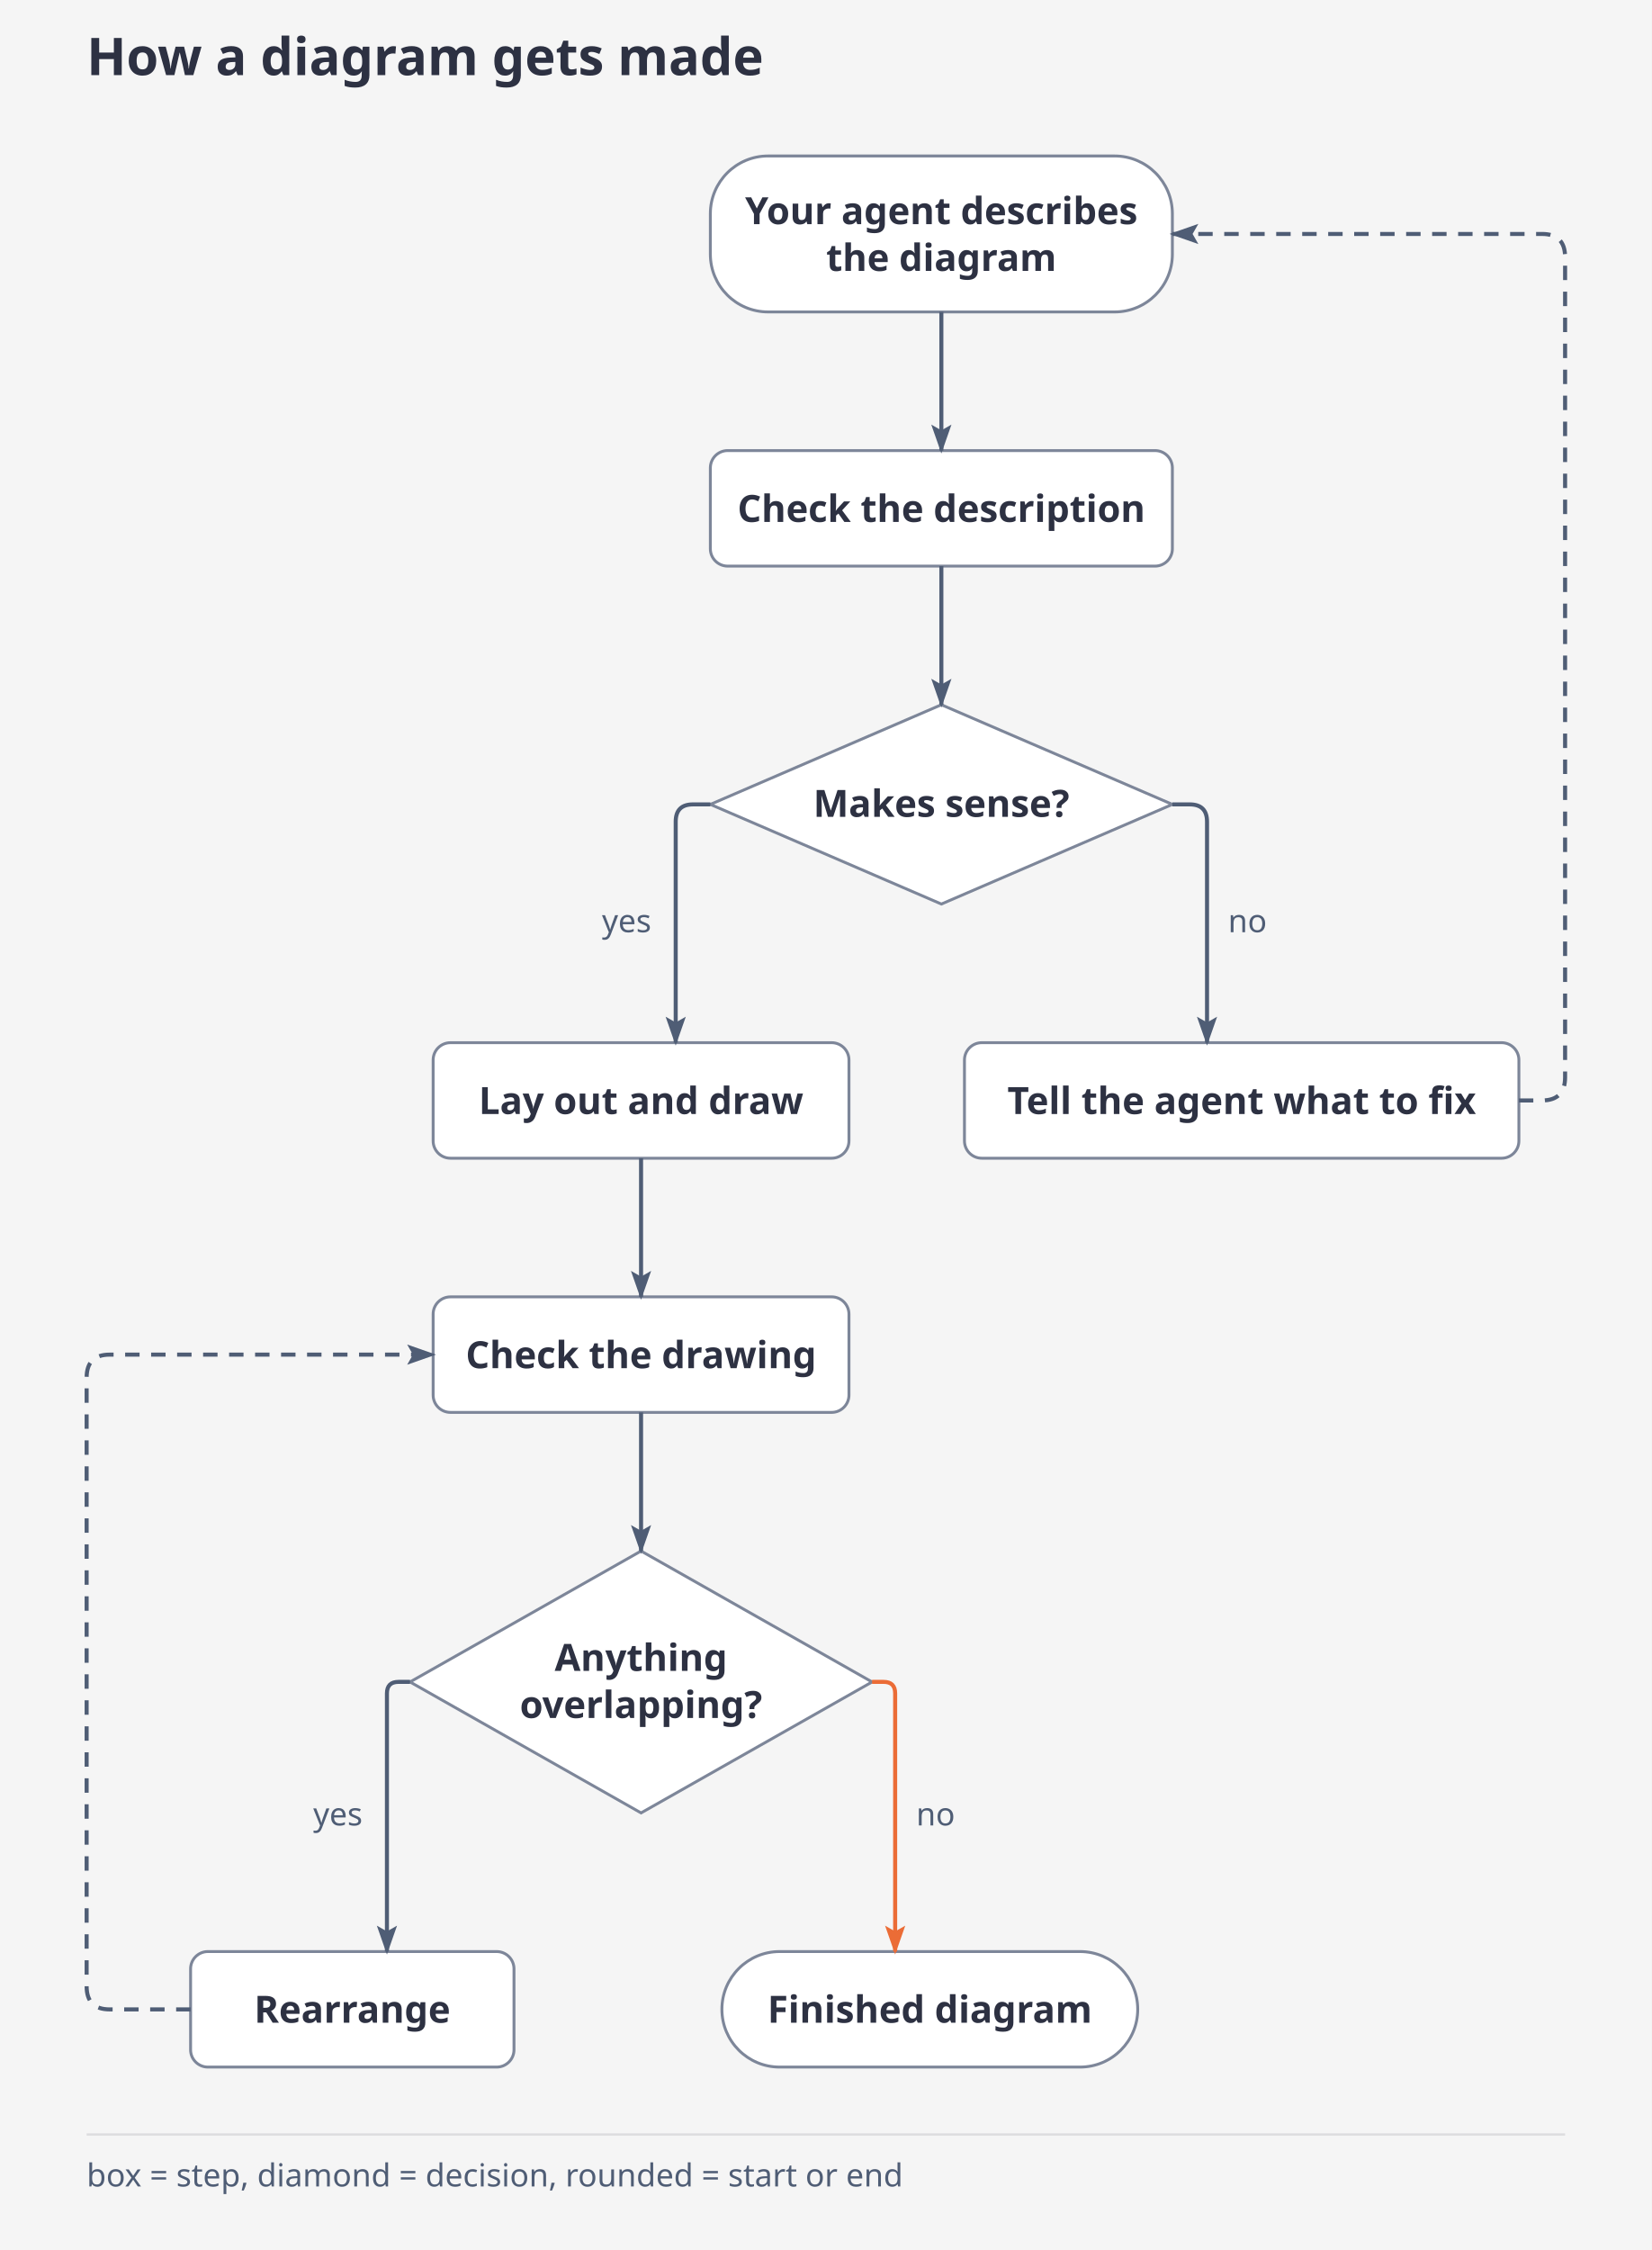
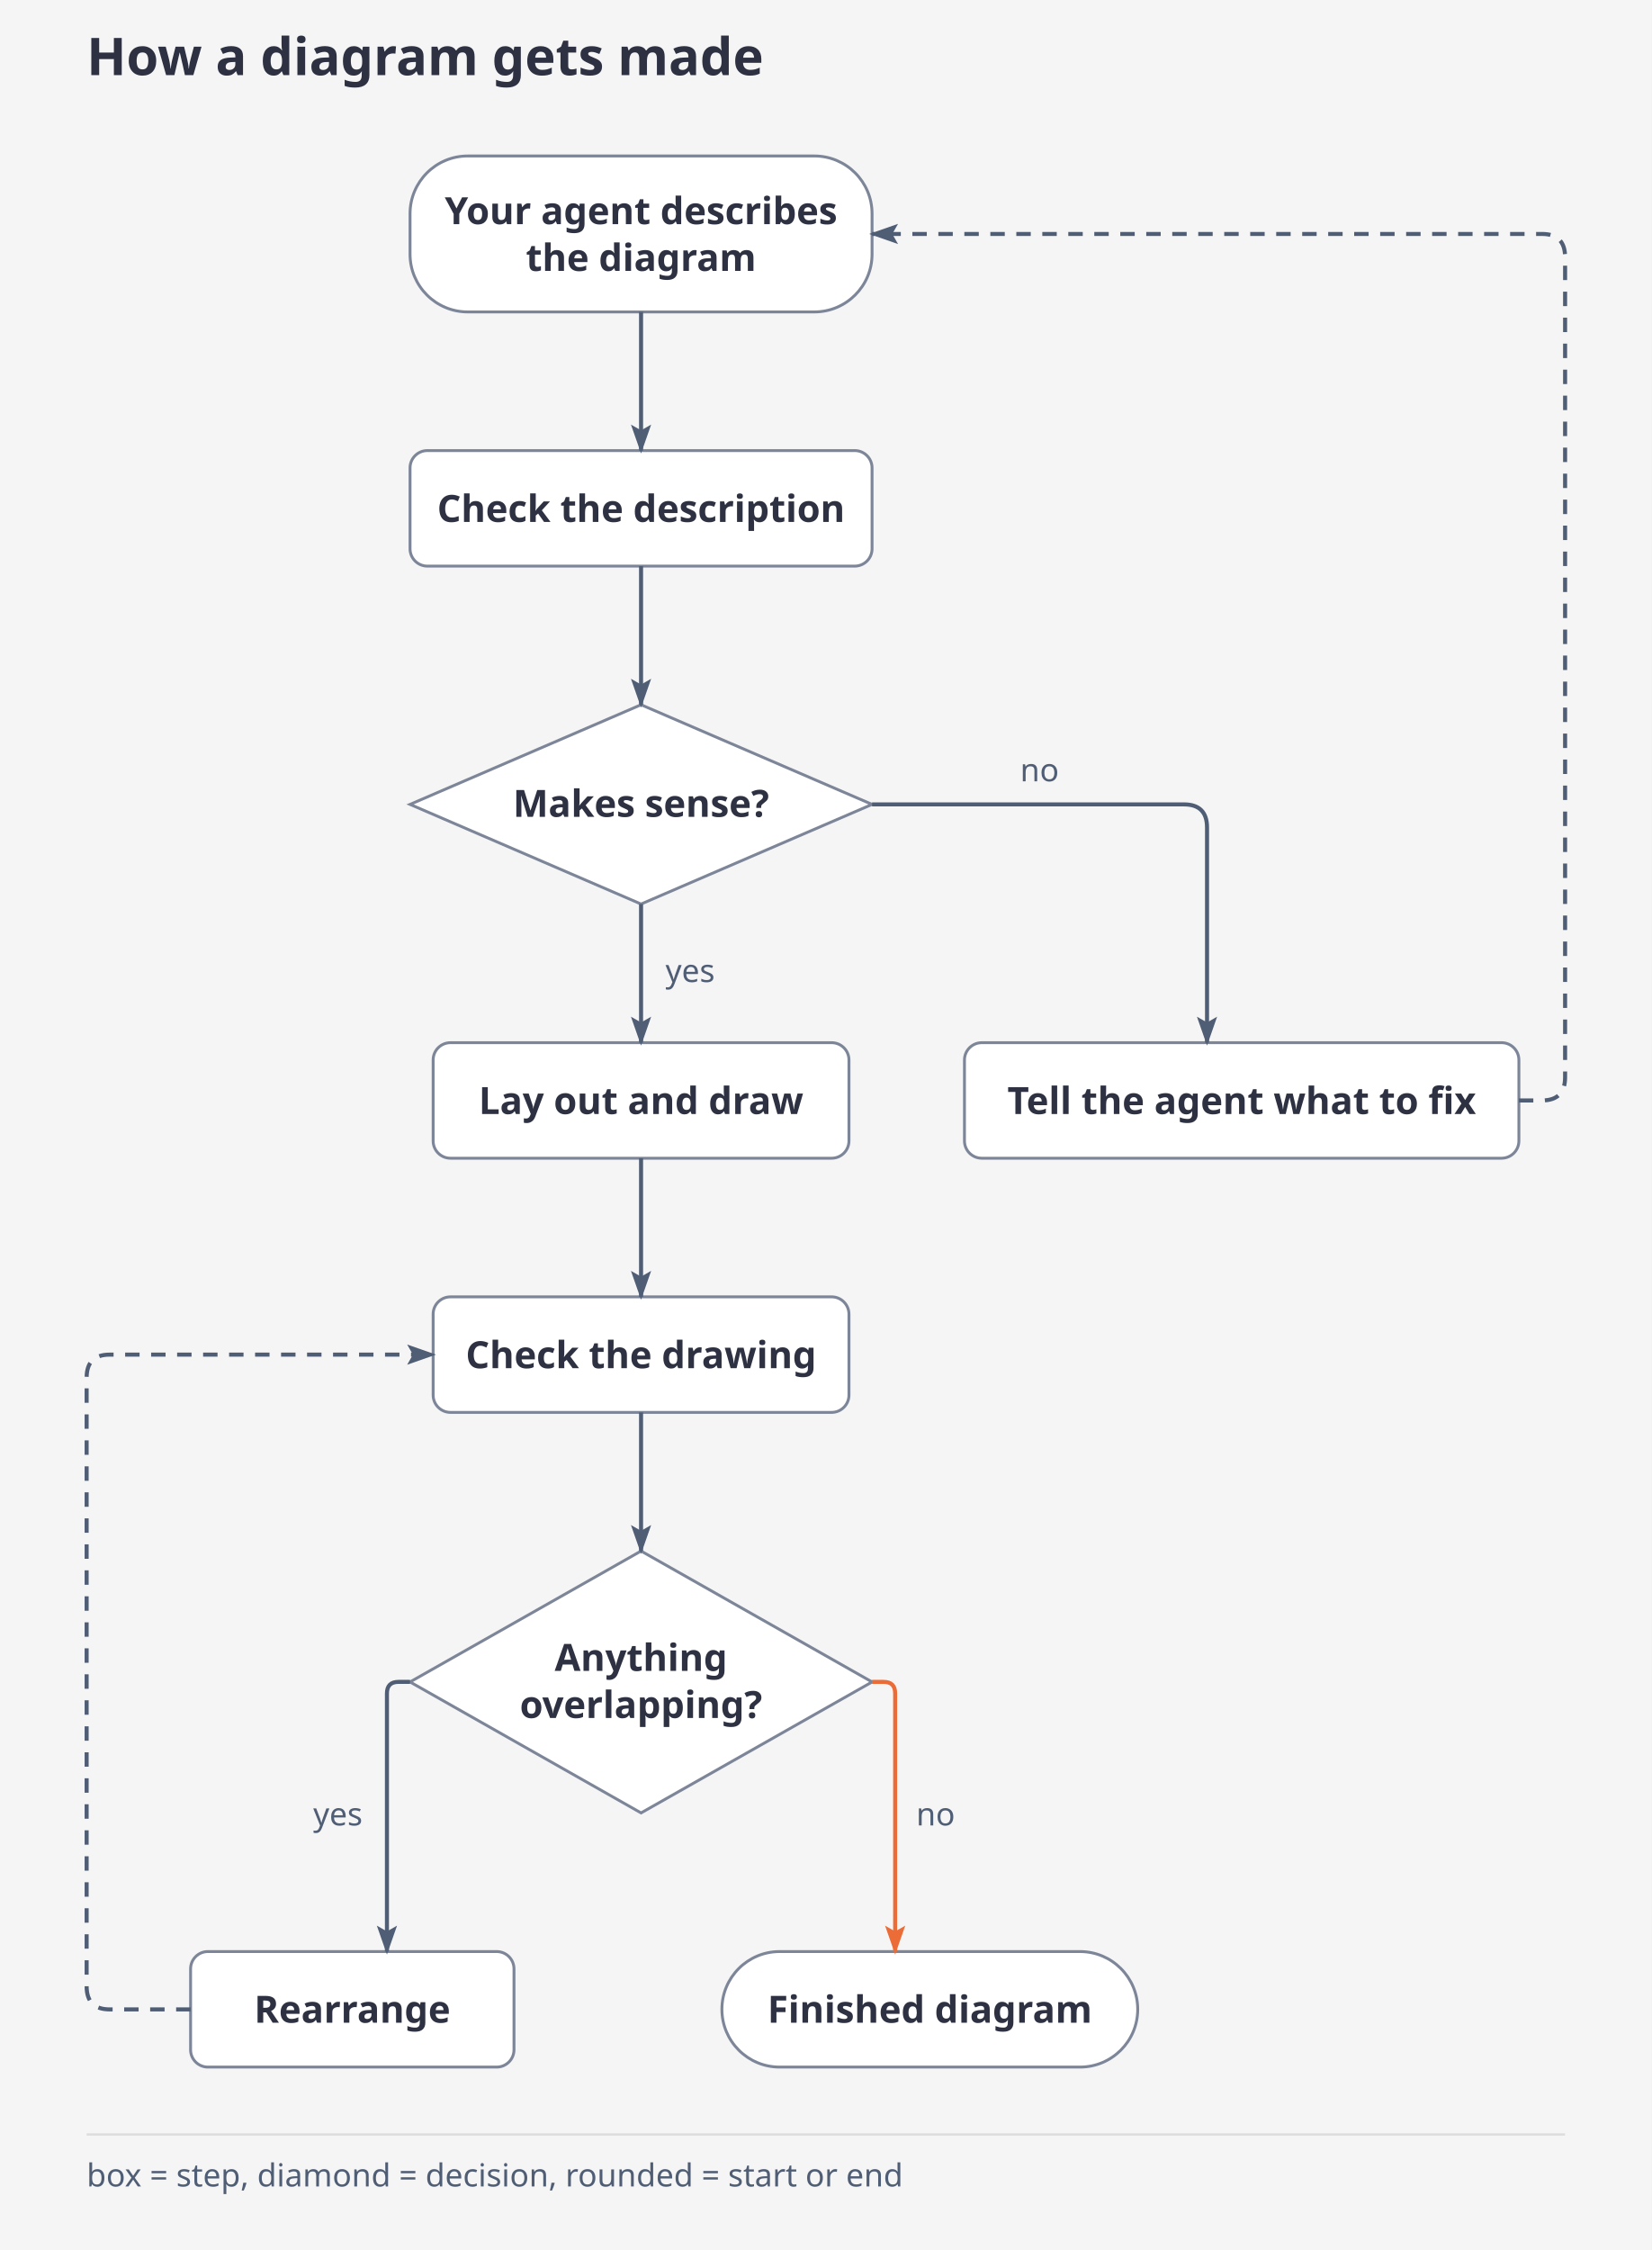
<svg xmlns="http://www.w3.org/2000/svg" role="graphics-document" aria-roledescription="flow diagram" viewBox="0 0 572 779" width="572">
  <rect width="572" height="779" fill="#f5f5f5" aria-hidden="true" />
  <defs>
    <marker id="a" markerWidth="10" markerHeight="7" refX="9" refY="3.5" orient="auto" markerUnits="userSpaceOnUse">
      <polygon points="0 0,10 3.5,0 7,2 3.5" fill="#4f5d75" />
    </marker>
    <marker id="aa" markerWidth="10" markerHeight="7" refX="9" refY="3.5" orient="auto" markerUnits="userSpaceOnUse">
      <polygon points="0 0,10 3.5,0 7,2 3.5" fill="#eb6c36" />
    </marker>
    <marker id="al" markerWidth="10" markerHeight="7" refX="9" refY="3.5" orient="auto" markerUnits="userSpaceOnUse">
      <polygon points="0 0,10 3.5,0 7,2 3.5" fill="#2e5aa8" />
    </marker>
    <marker id="ar" markerWidth="10" markerHeight="7" refX="9" refY="3.5" orient="auto" markerUnits="userSpaceOnUse">
      <polygon points="0 0,10 3.5,0 7,2 3.5" fill="#636c82" />
    </marker>
  </defs>
  <text x="30" y="26" font-size="18" font-weight="600" font-family="system-ui, 'Segoe UI', sans-serif" fill="#2d3142">How a diagram gets made</text>
-   <rect x="246" y="54" width="160" height="54" rx="20" fill="#f5f5f5" aria-hidden="true" />
-   <rect x="246" y="54" width="160" height="54" rx="20" fill="#ffffff" stroke="#7d8699" data-node="A" data-label="Your agent describes the diagram" role="graphics-symbol" aria-roledescription="start or end" aria-label="Your agent describes the diagram" />
-   <text x="326" y="77.6" font-size="13" font-weight="600" font-family="system-ui, 'Segoe UI', sans-serif" fill="#2d3142" text-anchor="middle" aria-hidden="true">Your agent describes</text>
-   <text x="326" y="93.8" font-size="13" font-weight="600" font-family="system-ui, 'Segoe UI', sans-serif" fill="#2d3142" text-anchor="middle" aria-hidden="true">the diagram</text>
-   <rect x="246" y="156" width="160" height="40" rx="6" fill="#f5f5f5" aria-hidden="true" />
-   <rect x="246" y="156" width="160" height="40" rx="6" fill="#ffffff" stroke="#7d8699" data-node="B" data-label="Check the description" role="graphics-symbol" aria-roledescription="box" aria-label="Check the description" />
-   <text x="326" y="180.7" font-size="13" font-weight="600" font-family="system-ui, 'Segoe UI', sans-serif" fill="#2d3142" text-anchor="middle" aria-hidden="true">Check the description</text>
-   <polygon points="326,244 406,278.5 326,313 246,278.5" fill="#f5f5f5" aria-hidden="true" />
-   <polygon points="326,244 406,278.5 326,313 246,278.5" fill="#ffffff" stroke="#7d8699" data-node="C" data-label="Makes sense?" data-cx="326" data-cy="278.5" role="graphics-symbol" aria-roledescription="decision" aria-label="Makes sense?" />
-   <text x="326" y="282.8" font-size="13" font-weight="600" font-family="system-ui, 'Segoe UI', sans-serif" fill="#2d3142" text-anchor="middle" aria-hidden="true">Makes sense?</text>
+   <rect x="142" y="54" width="160" height="54" rx="20" fill="#f5f5f5" aria-hidden="true" />
+   <rect x="142" y="54" width="160" height="54" rx="20" fill="#ffffff" stroke="#7d8699" data-node="A" data-label="Your agent describes the diagram" role="graphics-symbol" aria-roledescription="start or end" aria-label="Your agent describes the diagram" />
+   <text x="222" y="77.6" font-size="13" font-weight="600" font-family="system-ui, 'Segoe UI', sans-serif" fill="#2d3142" text-anchor="middle" aria-hidden="true">Your agent describes</text>
+   <text x="222" y="93.8" font-size="13" font-weight="600" font-family="system-ui, 'Segoe UI', sans-serif" fill="#2d3142" text-anchor="middle" aria-hidden="true">the diagram</text>
+   <rect x="142" y="156" width="160" height="40" rx="6" fill="#f5f5f5" aria-hidden="true" />
+   <rect x="142" y="156" width="160" height="40" rx="6" fill="#ffffff" stroke="#7d8699" data-node="B" data-label="Check the description" role="graphics-symbol" aria-roledescription="box" aria-label="Check the description" />
+   <text x="222" y="180.7" font-size="13" font-weight="600" font-family="system-ui, 'Segoe UI', sans-serif" fill="#2d3142" text-anchor="middle" aria-hidden="true">Check the description</text>
+   <polygon points="222,244 302,278.5 222,313 142,278.5" fill="#f5f5f5" aria-hidden="true" />
+   <polygon points="222,244 302,278.5 222,313 142,278.5" fill="#ffffff" stroke="#7d8699" data-node="C" data-label="Makes sense?" data-cx="222" data-cy="278.5" role="graphics-symbol" aria-roledescription="decision" aria-label="Makes sense?" />
+   <text x="222" y="282.8" font-size="13" font-weight="600" font-family="system-ui, 'Segoe UI', sans-serif" fill="#2d3142" text-anchor="middle" aria-hidden="true">Makes sense?</text>
  <rect x="334" y="361" width="192" height="40" rx="6" fill="#f5f5f5" aria-hidden="true" />
  <rect x="334" y="361" width="192" height="40" rx="6" fill="#ffffff" stroke="#7d8699" data-node="X" data-label="Tell the agent what to fix" role="graphics-symbol" aria-roledescription="box" aria-label="Tell the agent what to fix" />
  <text x="430" y="385.7" font-size="13" font-weight="600" font-family="system-ui, 'Segoe UI', sans-serif" fill="#2d3142" text-anchor="middle" aria-hidden="true">Tell the agent what to fix</text>
  <rect x="150" y="361" width="144" height="40" rx="6" fill="#f5f5f5" aria-hidden="true" />
  <rect x="150" y="361" width="144" height="40" rx="6" fill="#ffffff" stroke="#7d8699" data-node="D" data-label="Lay out and draw" role="graphics-symbol" aria-roledescription="box" aria-label="Lay out and draw" />
  <text x="222" y="385.7" font-size="13" font-weight="600" font-family="system-ui, 'Segoe UI', sans-serif" fill="#2d3142" text-anchor="middle" aria-hidden="true">Lay out and draw</text>
  <rect x="150" y="449" width="144" height="40" rx="6" fill="#f5f5f5" aria-hidden="true" />
  <rect x="150" y="449" width="144" height="40" rx="6" fill="#ffffff" stroke="#7d8699" data-node="E" data-label="Check the drawing" role="graphics-symbol" aria-roledescription="box" aria-label="Check the drawing" />
  <text x="222" y="473.7" font-size="13" font-weight="600" font-family="system-ui, 'Segoe UI', sans-serif" fill="#2d3142" text-anchor="middle" aria-hidden="true">Check the drawing</text>
  <polygon points="222,537 302,582.33 222,627.67 142,582.33" fill="#f5f5f5" aria-hidden="true" />
  <polygon points="222,537 302,582.33 222,627.67 142,582.33" fill="#ffffff" stroke="#7d8699" data-node="F" data-label="Anything overlapping?" data-cx="222" data-cy="582.33" role="graphics-symbol" aria-roledescription="decision" aria-label="Anything overlapping?" />
  <text x="222" y="578.5" font-size="13" font-weight="600" font-family="system-ui, 'Segoe UI', sans-serif" fill="#2d3142" text-anchor="middle" aria-hidden="true">Anything</text>
  <text x="222" y="594.8" font-size="13" font-weight="600" font-family="system-ui, 'Segoe UI', sans-serif" fill="#2d3142" text-anchor="middle" aria-hidden="true">overlapping?</text>
  <rect x="66" y="675.67" width="112" height="40" rx="6" fill="#f5f5f5" aria-hidden="true" />
  <rect x="66" y="675.67" width="112" height="40" rx="6" fill="#ffffff" stroke="#7d8699" data-node="G" data-label="Rearrange" role="graphics-symbol" aria-roledescription="box" aria-label="Rearrange" />
  <text x="122" y="700.3" font-size="13" font-weight="600" font-family="system-ui, 'Segoe UI', sans-serif" fill="#2d3142" text-anchor="middle" aria-hidden="true">Rearrange</text>
  <rect x="250" y="675.67" width="144" height="40" rx="20" fill="#f5f5f5" aria-hidden="true" />
  <rect x="250" y="675.67" width="144" height="40" rx="20" fill="#ffffff" stroke="#7d8699" data-node="H" data-label="Finished diagram" role="graphics-symbol" aria-roledescription="start or end" aria-label="Finished diagram" />
  <text x="322" y="700.3" font-size="13" font-weight="600" font-family="system-ui, 'Segoe UI', sans-serif" fill="#2d3142" text-anchor="middle" aria-hidden="true">Finished diagram</text>
-   <path d="M326,108 L326,156" fill="none" stroke="#4f5d75" stroke-width="1.4" marker-end="url(#a)" data-from="A" data-to="B" data-label="" data-id="A-&gt;B" data-from-port="s" data-to-port="n" role="graphics-symbol" aria-roledescription="arrow" aria-label="Your agent describes the diagram to Check the description" />
-   <path d="M326,196 L326,244" fill="none" stroke="#4f5d75" stroke-width="1.4" marker-end="url(#a)" data-from="B" data-to="C" data-label="" data-id="B-&gt;C" data-from-port="s" data-to-port="n" role="graphics-symbol" aria-roledescription="arrow" aria-label="Check the description to Makes sense?" />
-   <path d="M406,278.5 L412,278.5 Q418,278.5 418,284.5 L418,361" fill="none" stroke="#4f5d75" stroke-width="1.4" marker-end="url(#a)" data-from="C" data-to="X" data-label="no" data-id="C-&gt;X:no" data-from-port="e" data-to-port="n" role="graphics-symbol" aria-roledescription="arrow" aria-label="Makes sense? to Tell the agent what to fix: no" />
-   <path d="M246,278.5 L240,278.5 Q234,278.5 234,284.5 L234,361" fill="none" stroke="#4f5d75" stroke-width="1.4" marker-end="url(#a)" data-from="C" data-to="D" data-label="yes" data-id="C-&gt;D:yes" data-from-port="w" data-to-port="n" role="graphics-symbol" aria-roledescription="arrow" aria-label="Makes sense? to Lay out and draw: yes" />
+   <path d="M222,108 L222,156" fill="none" stroke="#4f5d75" stroke-width="1.4" marker-end="url(#a)" data-from="A" data-to="B" data-label="" data-id="A-&gt;B" data-from-port="s" data-to-port="n" role="graphics-symbol" aria-roledescription="arrow" aria-label="Your agent describes the diagram to Check the description" />
+   <path d="M222,196 L222,244" fill="none" stroke="#4f5d75" stroke-width="1.4" marker-end="url(#a)" data-from="B" data-to="C" data-label="" data-id="B-&gt;C" data-from-port="s" data-to-port="n" role="graphics-symbol" aria-roledescription="arrow" aria-label="Check the description to Makes sense?" />
+   <path d="M302,278.5 L410,278.5 Q418,278.5 418,286.5 L418,361" fill="none" stroke="#4f5d75" stroke-width="1.4" marker-end="url(#a)" data-from="C" data-to="X" data-label="no" data-id="C-&gt;X:no" data-from-port="e" data-to-port="n" role="graphics-symbol" aria-roledescription="arrow" aria-label="Makes sense? to Tell the agent what to fix: no" />
+   <path d="M222,313 L222,361" fill="none" stroke="#4f5d75" stroke-width="1.4" marker-end="url(#a)" data-from="C" data-to="D" data-label="yes" data-id="C-&gt;D:yes" data-from-port="s" data-to-port="n" role="graphics-symbol" aria-roledescription="arrow" aria-label="Makes sense? to Lay out and draw: yes" />
  <path d="M222,401 L222,449" fill="none" stroke="#4f5d75" stroke-width="1.4" marker-end="url(#a)" data-from="D" data-to="E" data-label="" data-id="D-&gt;E" data-from-port="s" data-to-port="n" role="graphics-symbol" aria-roledescription="arrow" aria-label="Lay out and draw to Check the drawing" />
  <path d="M222,489 L222,537" fill="none" stroke="#4f5d75" stroke-width="1.4" marker-end="url(#a)" data-from="E" data-to="F" data-label="" data-id="E-&gt;F" data-from-port="s" data-to-port="n" role="graphics-symbol" aria-roledescription="arrow" aria-label="Check the drawing to Anything overlapping?" />
  <path d="M142,582.3 L138,582.3 Q134,582.3 134,586.3 L134,675.7" fill="none" stroke="#4f5d75" stroke-width="1.4" marker-end="url(#a)" data-from="F" data-to="G" data-label="yes" data-id="F-&gt;G:yes" data-from-port="w" data-to-port="n" role="graphics-symbol" aria-roledescription="arrow" aria-label="Anything overlapping? to Rearrange: yes" />
  <path d="M66,695.7 L38,695.7 Q30,695.7 30,687.7 L30,477 Q30,469 38,469 L150,469" fill="none" stroke="#4f5d75" stroke-width="1.4" stroke-dasharray="5,4" marker-end="url(#a)" data-from="G" data-to="E" data-label="" data-id="G-&gt;E" data-from-port="w" data-to-port="w" role="graphics-symbol" aria-roledescription="arrow" aria-label="Rearrange to Check the drawing" />
  <path d="M302,582.3 L306,582.3 Q310,582.3 310,586.3 L310,675.7" fill="none" stroke="#eb6c36" stroke-width="1.4" marker-end="url(#aa)" data-from="F" data-to="H" data-label="no" data-id="F-&gt;H:no" data-from-port="e" data-to-port="n" role="graphics-symbol" aria-roledescription="arrow" aria-label="Anything overlapping? to Finished diagram: no" />
-   <path d="M526,381 L534,381 Q542,381 542,373 L542,89 Q542,81 534,81 L406,81" fill="none" stroke="#4f5d75" stroke-width="1.4" stroke-dasharray="5,4" marker-end="url(#a)" data-from="X" data-to="A" data-label="" data-id="X-&gt;A" data-from-port="e" data-to-port="e" role="graphics-symbol" aria-roledescription="arrow" aria-label="Tell the agent what to fix to Your agent describes the diagram" />
-   <rect x="422" y="310.75" width="20" height="16" rx="2" fill="#f5f5f5" aria-hidden="true" />
-   <text x="432" y="322.75" font-size="11" font-family="system-ui, 'Segoe UI', sans-serif" fill="#4f5d75" text-anchor="middle" aria-hidden="true">no</text>
-   <rect x="204" y="310.75" width="26" height="16" rx="2" fill="#f5f5f5" aria-hidden="true" />
-   <text x="217" y="322.75" font-size="11" font-family="system-ui, 'Segoe UI', sans-serif" fill="#4f5d75" text-anchor="middle" aria-hidden="true">yes</text>
+   <path d="M526,381 L534,381 Q542,381 542,373 L542,89 Q542,81 534,81 L302,81" fill="none" stroke="#4f5d75" stroke-width="1.4" stroke-dasharray="5,4" marker-end="url(#a)" data-from="X" data-to="A" data-label="" data-id="X-&gt;A" data-from-port="e" data-to-port="e" role="graphics-symbol" aria-roledescription="arrow" aria-label="Tell the agent what to fix to Your agent describes the diagram" />
+   <rect x="350" y="258.5" width="20" height="16" rx="2" fill="#f5f5f5" aria-hidden="true" />
+   <text x="360" y="270.5" font-size="11" font-family="system-ui, 'Segoe UI', sans-serif" fill="#4f5d75" text-anchor="middle" aria-hidden="true">no</text>
+   <rect x="226" y="328" width="26" height="16" rx="2" fill="#f5f5f5" aria-hidden="true" />
+   <text x="239" y="340" font-size="11" font-family="system-ui, 'Segoe UI', sans-serif" fill="#4f5d75" text-anchor="middle" aria-hidden="true">yes</text>
  <rect x="104" y="620" width="26" height="16" rx="2" fill="#f5f5f5" aria-hidden="true" />
  <text x="117" y="632" font-size="11" font-family="system-ui, 'Segoe UI', sans-serif" fill="#4f5d75" text-anchor="middle" aria-hidden="true">yes</text>
  <rect x="314" y="620" width="20" height="16" rx="2" fill="#f5f5f5" aria-hidden="true" />
  <text x="324" y="632" font-size="11" font-family="system-ui, 'Segoe UI', sans-serif" fill="#4f5d75" text-anchor="middle" aria-hidden="true">no</text>
  <line x1="30" y1="739" x2="542" y2="739" stroke="rgba(45,49,66,0.12)" stroke-width=".8" aria-hidden="true" />
  <text x="30" y="757" font-size="11" font-family="system-ui, 'Segoe UI', sans-serif" fill="#4f5d75">box = step, diamond = decision, rounded = start or end</text>
</svg>
